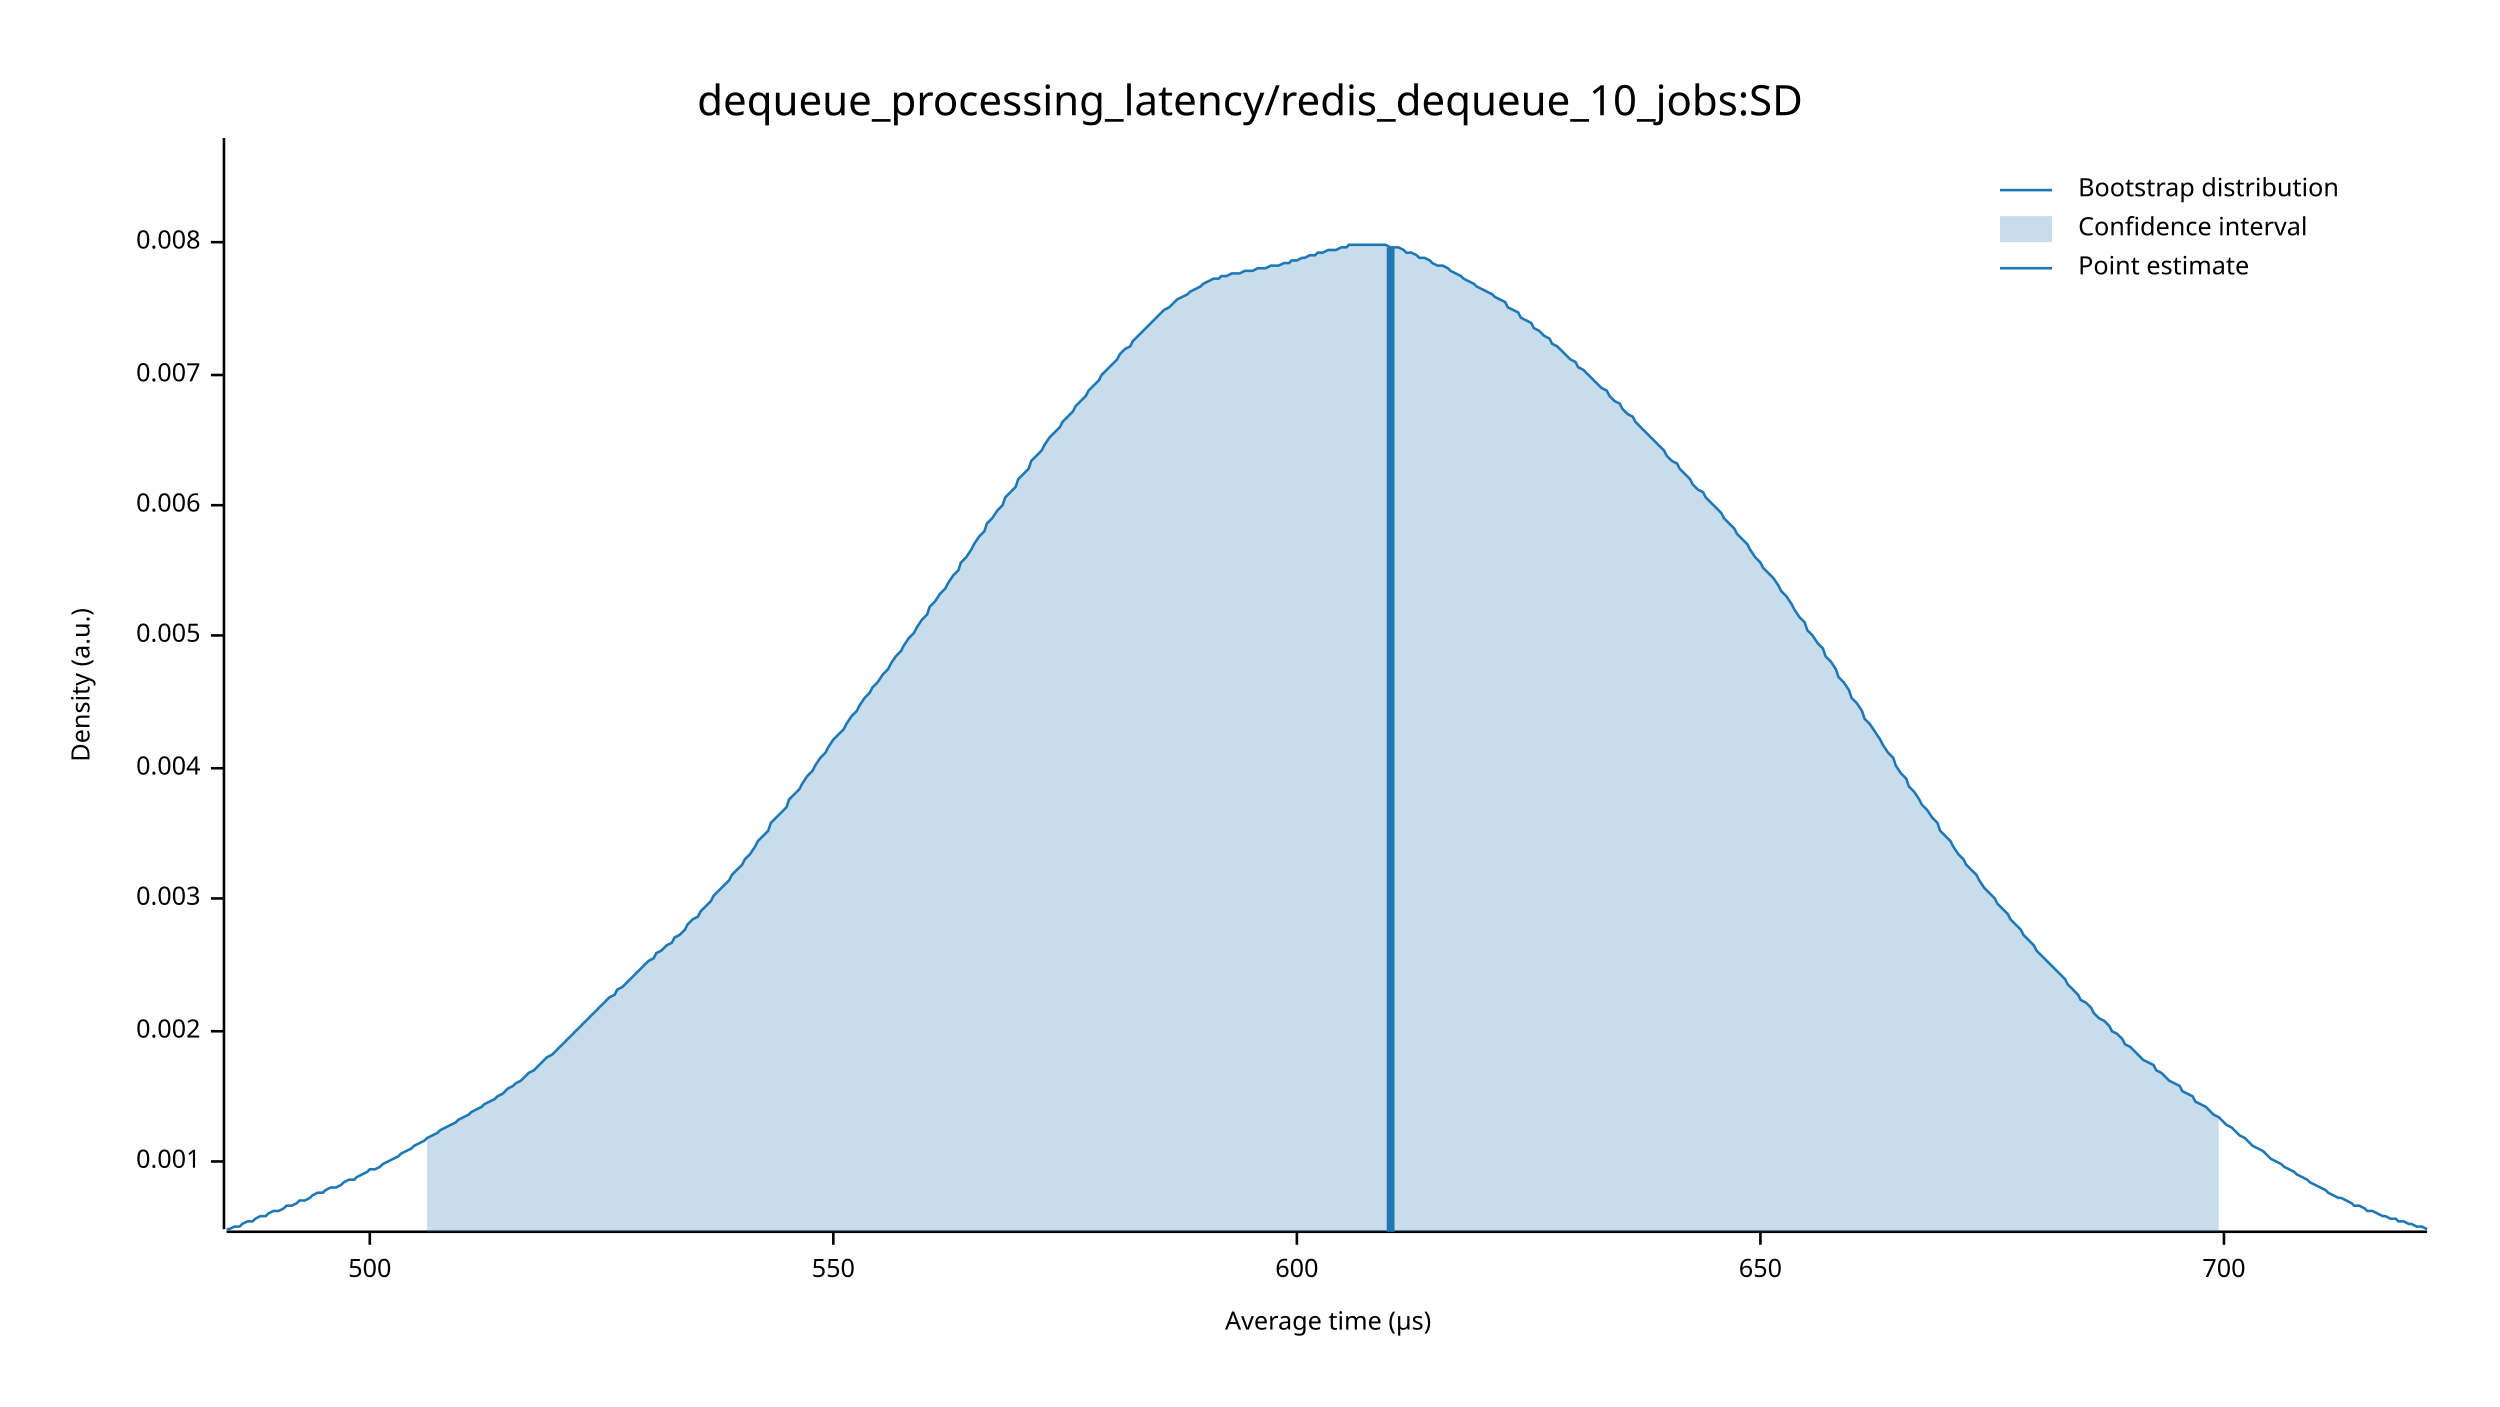
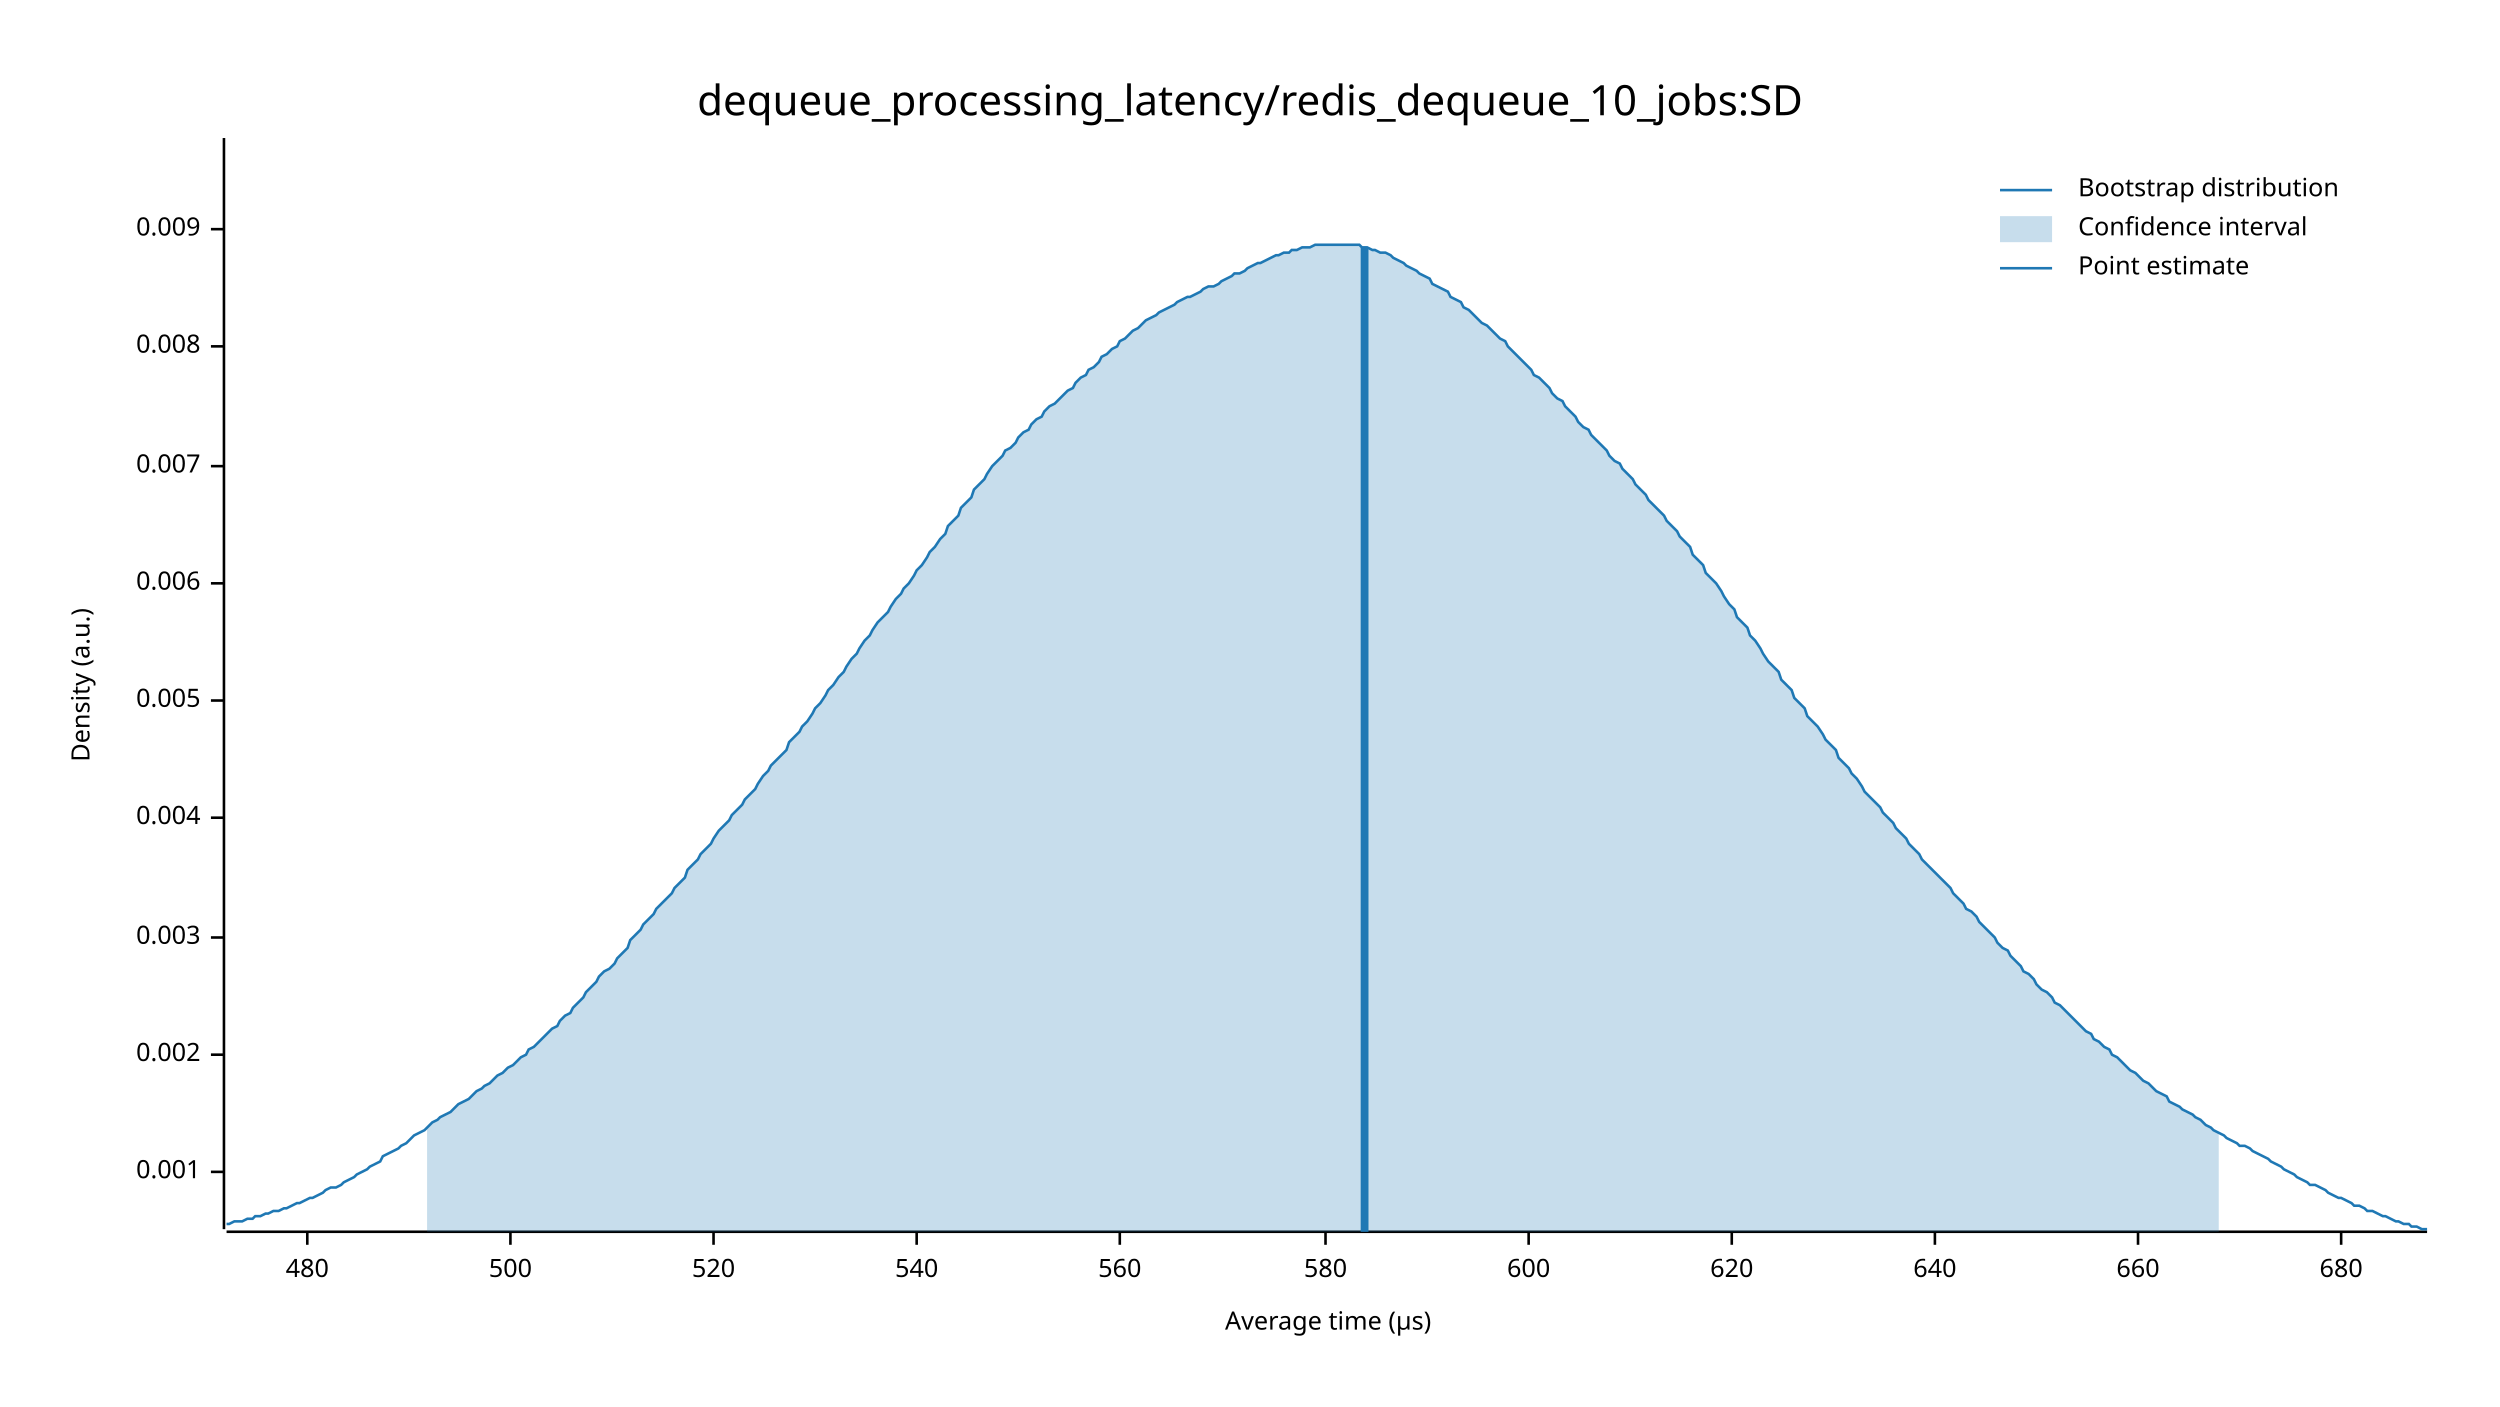
<svg xmlns="http://www.w3.org/2000/svg" width="960" height="540" viewBox="0 0 960 540">
  <text x="480" y="32" dy="0.76em" text-anchor="middle" font-family="sans-serif" font-size="16.129" opacity="1" fill="#000000">
dequeue_processing_latency/redis_dequeue_10_jobs:SD
</text>
  <text x="27" y="263" dy="0.76em" text-anchor="middle" font-family="sans-serif" font-size="9.677" opacity="1" fill="#000000" transform="rotate(270, 27, 263)">
Density (a.u.)
</text>
  <text x="510" y="513" dy="-0.5ex" text-anchor="middle" font-family="sans-serif" font-size="9.677" opacity="1" fill="#000000">
Average time (µs)
</text>
  <polyline fill="none" opacity="1" stroke="#000000" stroke-width="1" points="86,53 86,472 " />
-   <text x="77" y="446" dy="0.5ex" text-anchor="end" font-family="sans-serif" font-size="9.677" opacity="1" fill="#000000">
+   <text x="77" y="450" dy="0.5ex" text-anchor="end" font-family="sans-serif" font-size="9.677" opacity="1" fill="#000000">
0.001
</text>
-   <polyline fill="none" opacity="1" stroke="#000000" stroke-width="1" points="81,446 86,446 " />
-   <text x="77" y="396" dy="0.5ex" text-anchor="end" font-family="sans-serif" font-size="9.677" opacity="1" fill="#000000">
+   <polyline fill="none" opacity="1" stroke="#000000" stroke-width="1" points="81,450 86,450 " />
+   <text x="77" y="405" dy="0.5ex" text-anchor="end" font-family="sans-serif" font-size="9.677" opacity="1" fill="#000000">
0.002
</text>
-   <polyline fill="none" opacity="1" stroke="#000000" stroke-width="1" points="81,396 86,396 " />
-   <text x="77" y="345" dy="0.5ex" text-anchor="end" font-family="sans-serif" font-size="9.677" opacity="1" fill="#000000">
+   <polyline fill="none" opacity="1" stroke="#000000" stroke-width="1" points="81,405 86,405 " />
+   <text x="77" y="360" dy="0.5ex" text-anchor="end" font-family="sans-serif" font-size="9.677" opacity="1" fill="#000000">
0.003
</text>
-   <polyline fill="none" opacity="1" stroke="#000000" stroke-width="1" points="81,345 86,345 " />
-   <text x="77" y="295" dy="0.5ex" text-anchor="end" font-family="sans-serif" font-size="9.677" opacity="1" fill="#000000">
+   <polyline fill="none" opacity="1" stroke="#000000" stroke-width="1" points="81,360 86,360 " />
+   <text x="77" y="314" dy="0.5ex" text-anchor="end" font-family="sans-serif" font-size="9.677" opacity="1" fill="#000000">
0.004
</text>
-   <polyline fill="none" opacity="1" stroke="#000000" stroke-width="1" points="81,295 86,295 " />
-   <text x="77" y="244" dy="0.5ex" text-anchor="end" font-family="sans-serif" font-size="9.677" opacity="1" fill="#000000">
+   <polyline fill="none" opacity="1" stroke="#000000" stroke-width="1" points="81,314 86,314 " />
+   <text x="77" y="269" dy="0.5ex" text-anchor="end" font-family="sans-serif" font-size="9.677" opacity="1" fill="#000000">
0.005
</text>
-   <polyline fill="none" opacity="1" stroke="#000000" stroke-width="1" points="81,244 86,244 " />
-   <text x="77" y="194" dy="0.5ex" text-anchor="end" font-family="sans-serif" font-size="9.677" opacity="1" fill="#000000">
+   <polyline fill="none" opacity="1" stroke="#000000" stroke-width="1" points="81,269 86,269 " />
+   <text x="77" y="224" dy="0.5ex" text-anchor="end" font-family="sans-serif" font-size="9.677" opacity="1" fill="#000000">
0.006
</text>
-   <polyline fill="none" opacity="1" stroke="#000000" stroke-width="1" points="81,194 86,194 " />
-   <text x="77" y="144" dy="0.5ex" text-anchor="end" font-family="sans-serif" font-size="9.677" opacity="1" fill="#000000">
+   <polyline fill="none" opacity="1" stroke="#000000" stroke-width="1" points="81,224 86,224 " />
+   <text x="77" y="179" dy="0.5ex" text-anchor="end" font-family="sans-serif" font-size="9.677" opacity="1" fill="#000000">
0.007
</text>
-   <polyline fill="none" opacity="1" stroke="#000000" stroke-width="1" points="81,144 86,144 " />
-   <text x="77" y="93" dy="0.5ex" text-anchor="end" font-family="sans-serif" font-size="9.677" opacity="1" fill="#000000">
+   <polyline fill="none" opacity="1" stroke="#000000" stroke-width="1" points="81,179 86,179 " />
+   <text x="77" y="133" dy="0.5ex" text-anchor="end" font-family="sans-serif" font-size="9.677" opacity="1" fill="#000000">
0.008
</text>
-   <polyline fill="none" opacity="1" stroke="#000000" stroke-width="1" points="81,93 86,93 " />
+   <polyline fill="none" opacity="1" stroke="#000000" stroke-width="1" points="81,133 86,133 " />
+   <text x="77" y="88" dy="0.5ex" text-anchor="end" font-family="sans-serif" font-size="9.677" opacity="1" fill="#000000">
+ 0.009
+ </text>
+   <polyline fill="none" opacity="1" stroke="#000000" stroke-width="1" points="81,88 86,88 " />
  <polyline fill="none" opacity="1" stroke="#000000" stroke-width="1" points="87,473 932,473 " />
-   <text x="142" y="483" dy="0.76em" text-anchor="middle" font-family="sans-serif" font-size="9.677" opacity="1" fill="#000000">
+   <text x="118" y="483" dy="0.76em" text-anchor="middle" font-family="sans-serif" font-size="9.677" opacity="1" fill="#000000">
+ 480
+ </text>
+   <polyline fill="none" opacity="1" stroke="#000000" stroke-width="1" points="118,473 118,478 " />
+   <text x="196" y="483" dy="0.76em" text-anchor="middle" font-family="sans-serif" font-size="9.677" opacity="1" fill="#000000">
500
</text>
-   <polyline fill="none" opacity="1" stroke="#000000" stroke-width="1" points="142,473 142,478 " />
-   <text x="320" y="483" dy="0.76em" text-anchor="middle" font-family="sans-serif" font-size="9.677" opacity="1" fill="#000000">
- 550
+   <polyline fill="none" opacity="1" stroke="#000000" stroke-width="1" points="196,473 196,478 " />
+   <text x="274" y="483" dy="0.76em" text-anchor="middle" font-family="sans-serif" font-size="9.677" opacity="1" fill="#000000">
+ 520
</text>
-   <polyline fill="none" opacity="1" stroke="#000000" stroke-width="1" points="320,473 320,478 " />
-   <text x="498" y="483" dy="0.76em" text-anchor="middle" font-family="sans-serif" font-size="9.677" opacity="1" fill="#000000">
+   <polyline fill="none" opacity="1" stroke="#000000" stroke-width="1" points="274,473 274,478 " />
+   <text x="352" y="483" dy="0.76em" text-anchor="middle" font-family="sans-serif" font-size="9.677" opacity="1" fill="#000000">
+ 540
+ </text>
+   <polyline fill="none" opacity="1" stroke="#000000" stroke-width="1" points="352,473 352,478 " />
+   <text x="430" y="483" dy="0.76em" text-anchor="middle" font-family="sans-serif" font-size="9.677" opacity="1" fill="#000000">
+ 560
+ </text>
+   <polyline fill="none" opacity="1" stroke="#000000" stroke-width="1" points="430,473 430,478 " />
+   <text x="509" y="483" dy="0.76em" text-anchor="middle" font-family="sans-serif" font-size="9.677" opacity="1" fill="#000000">
+ 580
+ </text>
+   <polyline fill="none" opacity="1" stroke="#000000" stroke-width="1" points="509,473 509,478 " />
+   <text x="587" y="483" dy="0.76em" text-anchor="middle" font-family="sans-serif" font-size="9.677" opacity="1" fill="#000000">
600
</text>
-   <polyline fill="none" opacity="1" stroke="#000000" stroke-width="1" points="498,473 498,478 " />
-   <text x="676" y="483" dy="0.76em" text-anchor="middle" font-family="sans-serif" font-size="9.677" opacity="1" fill="#000000">
- 650
+   <polyline fill="none" opacity="1" stroke="#000000" stroke-width="1" points="587,473 587,478 " />
+   <text x="665" y="483" dy="0.76em" text-anchor="middle" font-family="sans-serif" font-size="9.677" opacity="1" fill="#000000">
+ 620
</text>
-   <polyline fill="none" opacity="1" stroke="#000000" stroke-width="1" points="676,473 676,478 " />
-   <text x="854" y="483" dy="0.76em" text-anchor="middle" font-family="sans-serif" font-size="9.677" opacity="1" fill="#000000">
- 700
+   <polyline fill="none" opacity="1" stroke="#000000" stroke-width="1" points="665,473 665,478 " />
+   <text x="743" y="483" dy="0.76em" text-anchor="middle" font-family="sans-serif" font-size="9.677" opacity="1" fill="#000000">
+ 640
</text>
-   <polyline fill="none" opacity="1" stroke="#000000" stroke-width="1" points="854,473 854,478 " />
-   <polyline fill="none" opacity="1" stroke="#1F78B4" stroke-width="1" points="87,472 88,472 90,471 92,471 93,470 95,469 97,469 98,468 100,467 102,467 103,466 105,465 107,465 109,464 110,463 112,463 114,462 115,461 117,461 119,460 120,459 122,458 124,458 125,457 127,456 129,456 131,455 132,454 134,453 136,453 137,452 139,451 141,450 142,449 144,449 146,448 147,447 149,446 151,445 153,444 154,443 156,442 158,441 159,440 161,439 163,438 164,437 166,436 168,435 169,434 171,433 173,432 175,431 176,430 178,429 180,428 181,427 183,426 185,425 186,424 188,423 190,422 191,421 193,420 195,418 197,417 198,416 200,415 202,413 203,412 205,411 207,409 208,408 210,406 212,405 214,403 215,402 217,400 219,398 220,397 222,395 224,393 225,392 227,390 229,388 230,387 232,385 234,383 236,382 237,380 239,379 241,377 242,376 244,374 246,372 247,371 249,369 251,368 252,366 254,365 256,363 258,362 259,360 261,359 263,357 264,355 266,353 268,352 269,350 271,348 273,346 274,344 276,342 278,340 280,338 281,336 283,334 285,332 286,330 288,328 290,325 291,323 293,321 295,319 296,316 298,314 300,312 302,310 303,307 305,305 307,303 308,301 310,298 312,296 313,294 315,291 317,289 318,287 320,284 322,282 324,280 325,278 327,275 329,273 330,271 332,268 334,266 335,264 337,262 339,259 341,257 342,255 344,252 346,250 347,248 349,245 351,243 352,241 354,238 356,236 357,233 359,231 361,228 363,226 364,224 366,221 368,219 369,216 371,214 373,211 374,209 376,206 378,204 379,201 381,199 383,196 385,194 386,191 388,189 390,187 391,184 393,182 395,180 396,177 398,175 400,173 401,171 403,168 405,166 407,164 408,162 410,160 412,158 413,156 415,154 417,152 418,150 420,148 422,146 423,144 425,142 427,140 429,138 430,136 432,134 434,133 435,131 437,129 439,127 440,126 442,124 444,122 445,121 447,119 449,118 451,116 452,115 454,114 456,113 457,112 459,111 461,110 462,109 464,108 466,107 468,107 469,106 471,106 473,105 474,105 476,105 478,104 479,104 481,104 483,103 484,103 486,103 488,102 490,102 491,102 493,101 495,101 496,100 498,100 500,99 501,99 503,98 505,98 506,97 508,97 510,96 512,96 513,96 515,95 517,95 518,94 520,94 522,94 523,94 525,94 527,94 528,94 530,94 532,94 534,95 535,95 537,95 539,96 540,97 542,97 544,98 545,99 547,99 549,100 550,101 552,102 554,102 556,103 557,104 559,105 561,106 562,107 564,108 566,109 567,110 569,111 571,112 573,113 574,114 576,115 578,116 579,118 581,119 583,120 584,122 586,123 588,124 589,126 591,127 593,129 595,130 596,132 598,133 600,135 601,136 603,138 605,139 606,141 608,142 610,144 611,145 613,147 615,149 617,150 618,152 620,154 622,155 623,157 625,159 627,160 628,162 630,164 632,166 633,167 635,169 637,171 639,173 640,175 642,177 644,178 645,180 647,182 649,184 650,186 652,188 654,189 655,191 657,193 659,195 661,197 662,199 664,201 666,203 667,205 669,207 671,209 672,211 674,214 676,216 677,218 679,220 681,222 683,225 684,227 686,229 688,232 689,234 691,237 693,239 694,242 696,244 698,247 700,249 701,252 703,254 705,257 706,260 708,262 710,265 711,268 713,270 715,273 716,276 718,278 720,281 722,284 723,286 725,289 727,291 728,294 730,297 732,299 733,302 735,304 737,307 738,309 740,311 742,314 744,316 745,319 747,321 749,323 750,325 752,328 754,330 755,332 757,334 759,336 760,338 762,341 764,343 766,345 767,347 769,349 771,351 772,353 774,355 776,357 777,359 779,361 781,363 782,365 784,367 786,369 788,371 789,372 791,374 793,376 794,378 796,380 798,382 799,384 801,385 803,387 804,389 806,391 808,392 810,394 811,396 813,397 815,399 816,401 818,402 820,404 821,405 823,407 825,408 827,409 828,411 830,412 832,414 833,415 835,416 837,417 838,419 840,420 842,421 843,423 845,424 847,425 849,427 850,428 852,429 854,431 855,432 857,433 859,435 860,436 862,437 864,439 865,440 867,441 869,442 871,444 872,445 874,446 876,447 877,448 879,449 881,450 882,451 884,452 886,453 887,454 889,455 891,456 893,457 894,458 896,459 898,460 899,460 901,461 903,462 904,463 906,463 908,464 909,465 911,465 913,466 915,467 916,467 918,468 920,468 921,469 923,469 925,470 926,470 928,471 930,471 932,472 " />
-   <polygon opacity="0.25" fill="#1F78B4" points="164,437 166,436 168,435 169,434 171,433 173,432 175,431 176,430 178,429 180,428 181,427 183,426 185,425 186,424 188,423 190,422 191,421 193,420 195,418 197,417 198,416 200,415 202,413 203,412 205,411 207,409 208,408 210,406 212,405 214,403 215,402 217,400 219,398 220,397 222,395 224,393 225,392 227,390 229,388 230,387 232,385 234,383 236,382 237,380 239,379 241,377 242,376 244,374 246,372 247,371 249,369 251,368 252,366 254,365 256,363 258,362 259,360 261,359 263,357 264,355 266,353 268,352 269,350 271,348 273,346 274,344 276,342 278,340 280,338 281,336 283,334 285,332 286,330 288,328 290,325 291,323 293,321 295,319 296,316 298,314 300,312 302,310 303,307 305,305 307,303 308,301 310,298 312,296 313,294 315,291 317,289 318,287 320,284 322,282 324,280 325,278 327,275 329,273 330,271 332,268 334,266 335,264 337,262 339,259 341,257 342,255 344,252 346,250 347,248 349,245 351,243 352,241 354,238 356,236 357,233 359,231 361,228 363,226 364,224 366,221 368,219 369,216 371,214 373,211 374,209 376,206 378,204 379,201 381,199 383,196 385,194 386,191 388,189 390,187 391,184 393,182 395,180 396,177 398,175 400,173 401,171 403,168 405,166 407,164 408,162 410,160 412,158 413,156 415,154 417,152 418,150 420,148 422,146 423,144 425,142 427,140 429,138 430,136 432,134 434,133 435,131 437,129 439,127 440,126 442,124 444,122 445,121 447,119 449,118 451,116 452,115 454,114 456,113 457,112 459,111 461,110 462,109 464,108 466,107 468,107 469,106 471,106 473,105 474,105 476,105 478,104 479,104 481,104 483,103 484,103 486,103 488,102 490,102 491,102 493,101 495,101 496,100 498,100 500,99 501,99 503,98 505,98 506,97 508,97 510,96 512,96 513,96 515,95 517,95 518,94 520,94 522,94 523,94 525,94 527,94 528,94 530,94 532,94 534,95 535,95 537,95 539,96 540,97 542,97 544,98 545,99 547,99 549,100 550,101 552,102 554,102 556,103 557,104 559,105 561,106 562,107 564,108 566,109 567,110 569,111 571,112 573,113 574,114 576,115 578,116 579,118 581,119 583,120 584,122 586,123 588,124 589,126 591,127 593,129 595,130 596,132 598,133 600,135 601,136 603,138 605,139 606,141 608,142 610,144 611,145 613,147 615,149 617,150 618,152 620,154 622,155 623,157 625,159 627,160 628,162 630,164 632,166 633,167 635,169 637,171 639,173 640,175 642,177 644,178 645,180 647,182 649,184 650,186 652,188 654,189 655,191 657,193 659,195 661,197 662,199 664,201 666,203 667,205 669,207 671,209 672,211 674,214 676,216 677,218 679,220 681,222 683,225 684,227 686,229 688,232 689,234 691,237 693,239 694,242 696,244 698,247 700,249 701,252 703,254 705,257 706,260 708,262 710,265 711,268 713,270 715,273 716,276 718,278 720,281 722,284 723,286 725,289 727,291 728,294 730,297 732,299 733,302 735,304 737,307 738,309 740,311 742,314 744,316 745,319 747,321 749,323 750,325 752,328 754,330 755,332 757,334 759,336 760,338 762,341 764,343 766,345 767,347 769,349 771,351 772,353 774,355 776,357 777,359 779,361 781,363 782,365 784,367 786,369 788,371 789,372 791,374 793,376 794,378 796,380 798,382 799,384 801,385 803,387 804,389 806,391 808,392 810,394 811,396 813,397 815,399 816,401 818,402 820,404 821,405 823,407 825,408 827,409 828,411 830,412 832,414 833,415 835,416 837,417 838,419 840,420 842,421 843,423 845,424 847,425 849,427 850,428 852,429 852,473 164,473 " />
-   <polyline fill="none" opacity="1" stroke="#1F78B4" stroke-width="3" points="534,473 534,95 " />
+   <polyline fill="none" opacity="1" stroke="#000000" stroke-width="1" points="743,473 743,478 " />
+   <text x="821" y="483" dy="0.76em" text-anchor="middle" font-family="sans-serif" font-size="9.677" opacity="1" fill="#000000">
+ 660
+ </text>
+   <polyline fill="none" opacity="1" stroke="#000000" stroke-width="1" points="821,473 821,478 " />
+   <text x="899" y="483" dy="0.76em" text-anchor="middle" font-family="sans-serif" font-size="9.677" opacity="1" fill="#000000">
+ 680
+ </text>
+   <polyline fill="none" opacity="1" stroke="#000000" stroke-width="1" points="899,473 899,478 " />
+   <polyline fill="none" opacity="1" stroke="#1F78B4" stroke-width="1" points="87,470 88,470 90,469 92,469 93,469 95,468 97,468 98,467 100,467 102,466 103,466 105,465 107,465 109,464 110,464 112,463 114,462 115,462 117,461 119,460 120,460 122,459 124,458 125,457 127,456 129,456 131,455 132,454 134,453 136,452 137,451 139,450 141,449 142,448 144,447 146,446 147,444 149,443 151,442 153,441 154,440 156,439 158,437 159,436 161,435 163,434 164,433 166,431 168,430 169,429 171,428 173,427 175,425 176,424 178,423 180,422 181,421 183,419 185,418 186,417 188,416 190,414 191,413 193,412 195,410 197,409 198,408 200,406 202,405 203,403 205,402 207,400 208,399 210,397 212,395 214,394 215,392 217,390 219,389 220,387 222,385 224,383 225,381 227,379 229,377 230,375 232,373 234,372 236,370 237,368 239,366 241,364 242,361 244,359 246,357 247,355 249,353 251,351 252,349 254,347 256,345 258,343 259,341 261,339 263,337 264,334 266,332 268,330 269,328 271,326 273,324 274,322 276,319 278,317 280,315 281,313 283,311 285,309 286,307 288,305 290,303 291,301 293,298 295,296 296,294 298,292 300,290 302,288 303,285 305,283 307,281 308,279 310,277 312,274 313,272 315,270 317,267 318,265 320,263 322,260 324,258 325,256 327,253 329,251 330,249 332,246 334,244 335,242 337,239 339,237 341,235 342,233 344,230 346,228 347,226 349,224 351,221 352,219 354,217 356,214 357,212 359,210 361,207 363,205 364,202 366,200 368,198 369,195 371,193 373,191 374,188 376,186 378,184 379,182 381,179 383,177 385,175 386,173 388,172 390,170 391,168 393,166 395,165 396,163 398,161 400,160 401,158 403,156 405,155 407,153 408,152 410,150 412,149 413,147 415,145 417,144 418,142 420,141 422,139 423,137 425,136 427,134 429,133 430,131 432,130 434,128 435,127 437,126 439,124 440,123 442,122 444,121 445,120 447,119 449,118 451,117 452,116 454,115 456,114 457,114 459,113 461,112 462,111 464,110 466,110 468,109 469,108 471,107 473,106 474,105 476,105 478,104 479,103 481,102 483,101 484,101 486,100 488,99 490,98 491,98 493,97 495,97 496,96 498,96 500,95 501,95 503,95 505,94 506,94 508,94 510,94 512,94 513,94 515,94 517,94 518,94 520,94 522,94 523,95 525,95 527,96 528,96 530,97 532,97 534,98 535,99 537,100 539,101 540,102 542,103 544,104 545,105 547,106 549,107 550,109 552,110 554,111 556,112 557,114 559,115 561,116 562,118 564,119 566,121 567,122 569,124 571,125 573,127 574,128 576,130 578,131 579,133 581,135 583,137 584,138 586,140 588,142 589,144 591,145 593,147 595,149 596,151 598,153 600,154 601,156 603,158 605,160 606,162 608,164 610,165 611,167 613,169 615,171 617,173 618,175 620,177 622,178 623,180 625,182 627,184 628,186 630,188 632,190 633,192 635,194 637,196 639,198 640,200 642,202 644,204 645,206 647,208 649,210 650,213 652,215 654,217 655,220 657,222 659,224 661,227 662,229 664,232 666,234 667,237 669,239 671,241 672,244 674,246 676,249 677,251 679,254 681,256 683,258 684,261 686,263 688,265 689,268 691,270 693,272 694,275 696,277 698,279 700,282 701,284 703,286 705,288 706,291 708,293 710,295 711,297 713,299 715,302 716,304 718,306 720,308 722,310 723,312 725,314 727,316 728,318 730,320 732,322 733,324 735,326 737,328 738,330 740,332 742,334 744,336 745,337 747,339 749,341 750,343 752,345 754,347 755,349 757,350 759,352 760,354 762,356 764,358 766,360 767,362 769,364 771,365 772,367 774,369 776,371 777,373 779,374 781,376 782,378 784,380 786,381 788,383 789,385 791,386 793,388 794,389 796,391 798,393 799,394 801,396 803,397 804,399 806,400 808,402 810,403 811,405 813,406 815,408 816,409 818,411 820,412 821,413 823,415 825,416 827,418 828,419 830,420 832,421 833,423 835,424 837,425 838,426 840,427 842,428 843,429 845,430 847,432 849,433 850,434 852,435 854,436 855,437 857,438 859,439 860,440 862,440 864,441 865,442 867,443 869,444 871,445 872,446 874,447 876,448 877,449 879,450 881,451 882,452 884,453 886,454 887,455 889,455 891,456 893,457 894,458 896,459 898,460 899,460 901,461 903,462 904,463 906,463 908,464 909,465 911,465 913,466 915,467 916,467 918,468 920,469 921,469 923,470 925,470 926,471 928,471 930,472 932,472 " />
+   <polygon opacity="0.25" fill="#1F78B4" points="164,433 166,431 168,430 169,429 171,428 173,427 175,425 176,424 178,423 180,422 181,421 183,419 185,418 186,417 188,416 190,414 191,413 193,412 195,410 197,409 198,408 200,406 202,405 203,403 205,402 207,400 208,399 210,397 212,395 214,394 215,392 217,390 219,389 220,387 222,385 224,383 225,381 227,379 229,377 230,375 232,373 234,372 236,370 237,368 239,366 241,364 242,361 244,359 246,357 247,355 249,353 251,351 252,349 254,347 256,345 258,343 259,341 261,339 263,337 264,334 266,332 268,330 269,328 271,326 273,324 274,322 276,319 278,317 280,315 281,313 283,311 285,309 286,307 288,305 290,303 291,301 293,298 295,296 296,294 298,292 300,290 302,288 303,285 305,283 307,281 308,279 310,277 312,274 313,272 315,270 317,267 318,265 320,263 322,260 324,258 325,256 327,253 329,251 330,249 332,246 334,244 335,242 337,239 339,237 341,235 342,233 344,230 346,228 347,226 349,224 351,221 352,219 354,217 356,214 357,212 359,210 361,207 363,205 364,202 366,200 368,198 369,195 371,193 373,191 374,188 376,186 378,184 379,182 381,179 383,177 385,175 386,173 388,172 390,170 391,168 393,166 395,165 396,163 398,161 400,160 401,158 403,156 405,155 407,153 408,152 410,150 412,149 413,147 415,145 417,144 418,142 420,141 422,139 423,137 425,136 427,134 429,133 430,131 432,130 434,128 435,127 437,126 439,124 440,123 442,122 444,121 445,120 447,119 449,118 451,117 452,116 454,115 456,114 457,114 459,113 461,112 462,111 464,110 466,110 468,109 469,108 471,107 473,106 474,105 476,105 478,104 479,103 481,102 483,101 484,101 486,100 488,99 490,98 491,98 493,97 495,97 496,96 498,96 500,95 501,95 503,95 505,94 506,94 508,94 510,94 512,94 513,94 515,94 517,94 518,94 520,94 522,94 523,95 525,95 527,96 528,96 530,97 532,97 534,98 535,99 537,100 539,101 540,102 542,103 544,104 545,105 547,106 549,107 550,109 552,110 554,111 556,112 557,114 559,115 561,116 562,118 564,119 566,121 567,122 569,124 571,125 573,127 574,128 576,130 578,131 579,133 581,135 583,137 584,138 586,140 588,142 589,144 591,145 593,147 595,149 596,151 598,153 600,154 601,156 603,158 605,160 606,162 608,164 610,165 611,167 613,169 615,171 617,173 618,175 620,177 622,178 623,180 625,182 627,184 628,186 630,188 632,190 633,192 635,194 637,196 639,198 640,200 642,202 644,204 645,206 647,208 649,210 650,213 652,215 654,217 655,220 657,222 659,224 661,227 662,229 664,232 666,234 667,237 669,239 671,241 672,244 674,246 676,249 677,251 679,254 681,256 683,258 684,261 686,263 688,265 689,268 691,270 693,272 694,275 696,277 698,279 700,282 701,284 703,286 705,288 706,291 708,293 710,295 711,297 713,299 715,302 716,304 718,306 720,308 722,310 723,312 725,314 727,316 728,318 730,320 732,322 733,324 735,326 737,328 738,330 740,332 742,334 744,336 745,337 747,339 749,341 750,343 752,345 754,347 755,349 757,350 759,352 760,354 762,356 764,358 766,360 767,362 769,364 771,365 772,367 774,369 776,371 777,373 779,374 781,376 782,378 784,380 786,381 788,383 789,385 791,386 793,388 794,389 796,391 798,393 799,394 801,396 803,397 804,399 806,400 808,402 810,403 811,405 813,406 815,408 816,409 818,411 820,412 821,413 823,415 825,416 827,418 828,419 830,420 832,421 833,423 835,424 837,425 838,426 840,427 842,428 843,429 845,430 847,432 849,433 850,434 852,435 852,473 164,473 " />
+   <polyline fill="none" opacity="1" stroke="#1F78B4" stroke-width="3" points="524,473 524,95 " />
  <text x="798" y="68" dy="0.76em" text-anchor="start" font-family="sans-serif" font-size="9.677" opacity="1" fill="#000000">
Bootstrap distribution
</text>
  <text x="798" y="83" dy="0.76em" text-anchor="start" font-family="sans-serif" font-size="9.677" opacity="1" fill="#000000">
Confidence interval
</text>
  <text x="798" y="98" dy="0.76em" text-anchor="start" font-family="sans-serif" font-size="9.677" opacity="1" fill="#000000">
Point estimate
</text>
  <polyline fill="none" opacity="1" stroke="#1F78B4" stroke-width="1" points="768,73 788,73 " />
  <rect x="768" y="83" width="20" height="10" opacity="0.25" fill="#1F78B4" stroke="none" />
  <polyline fill="none" opacity="1" stroke="#1F78B4" stroke-width="1" points="768,103 788,103 " />
</svg>
